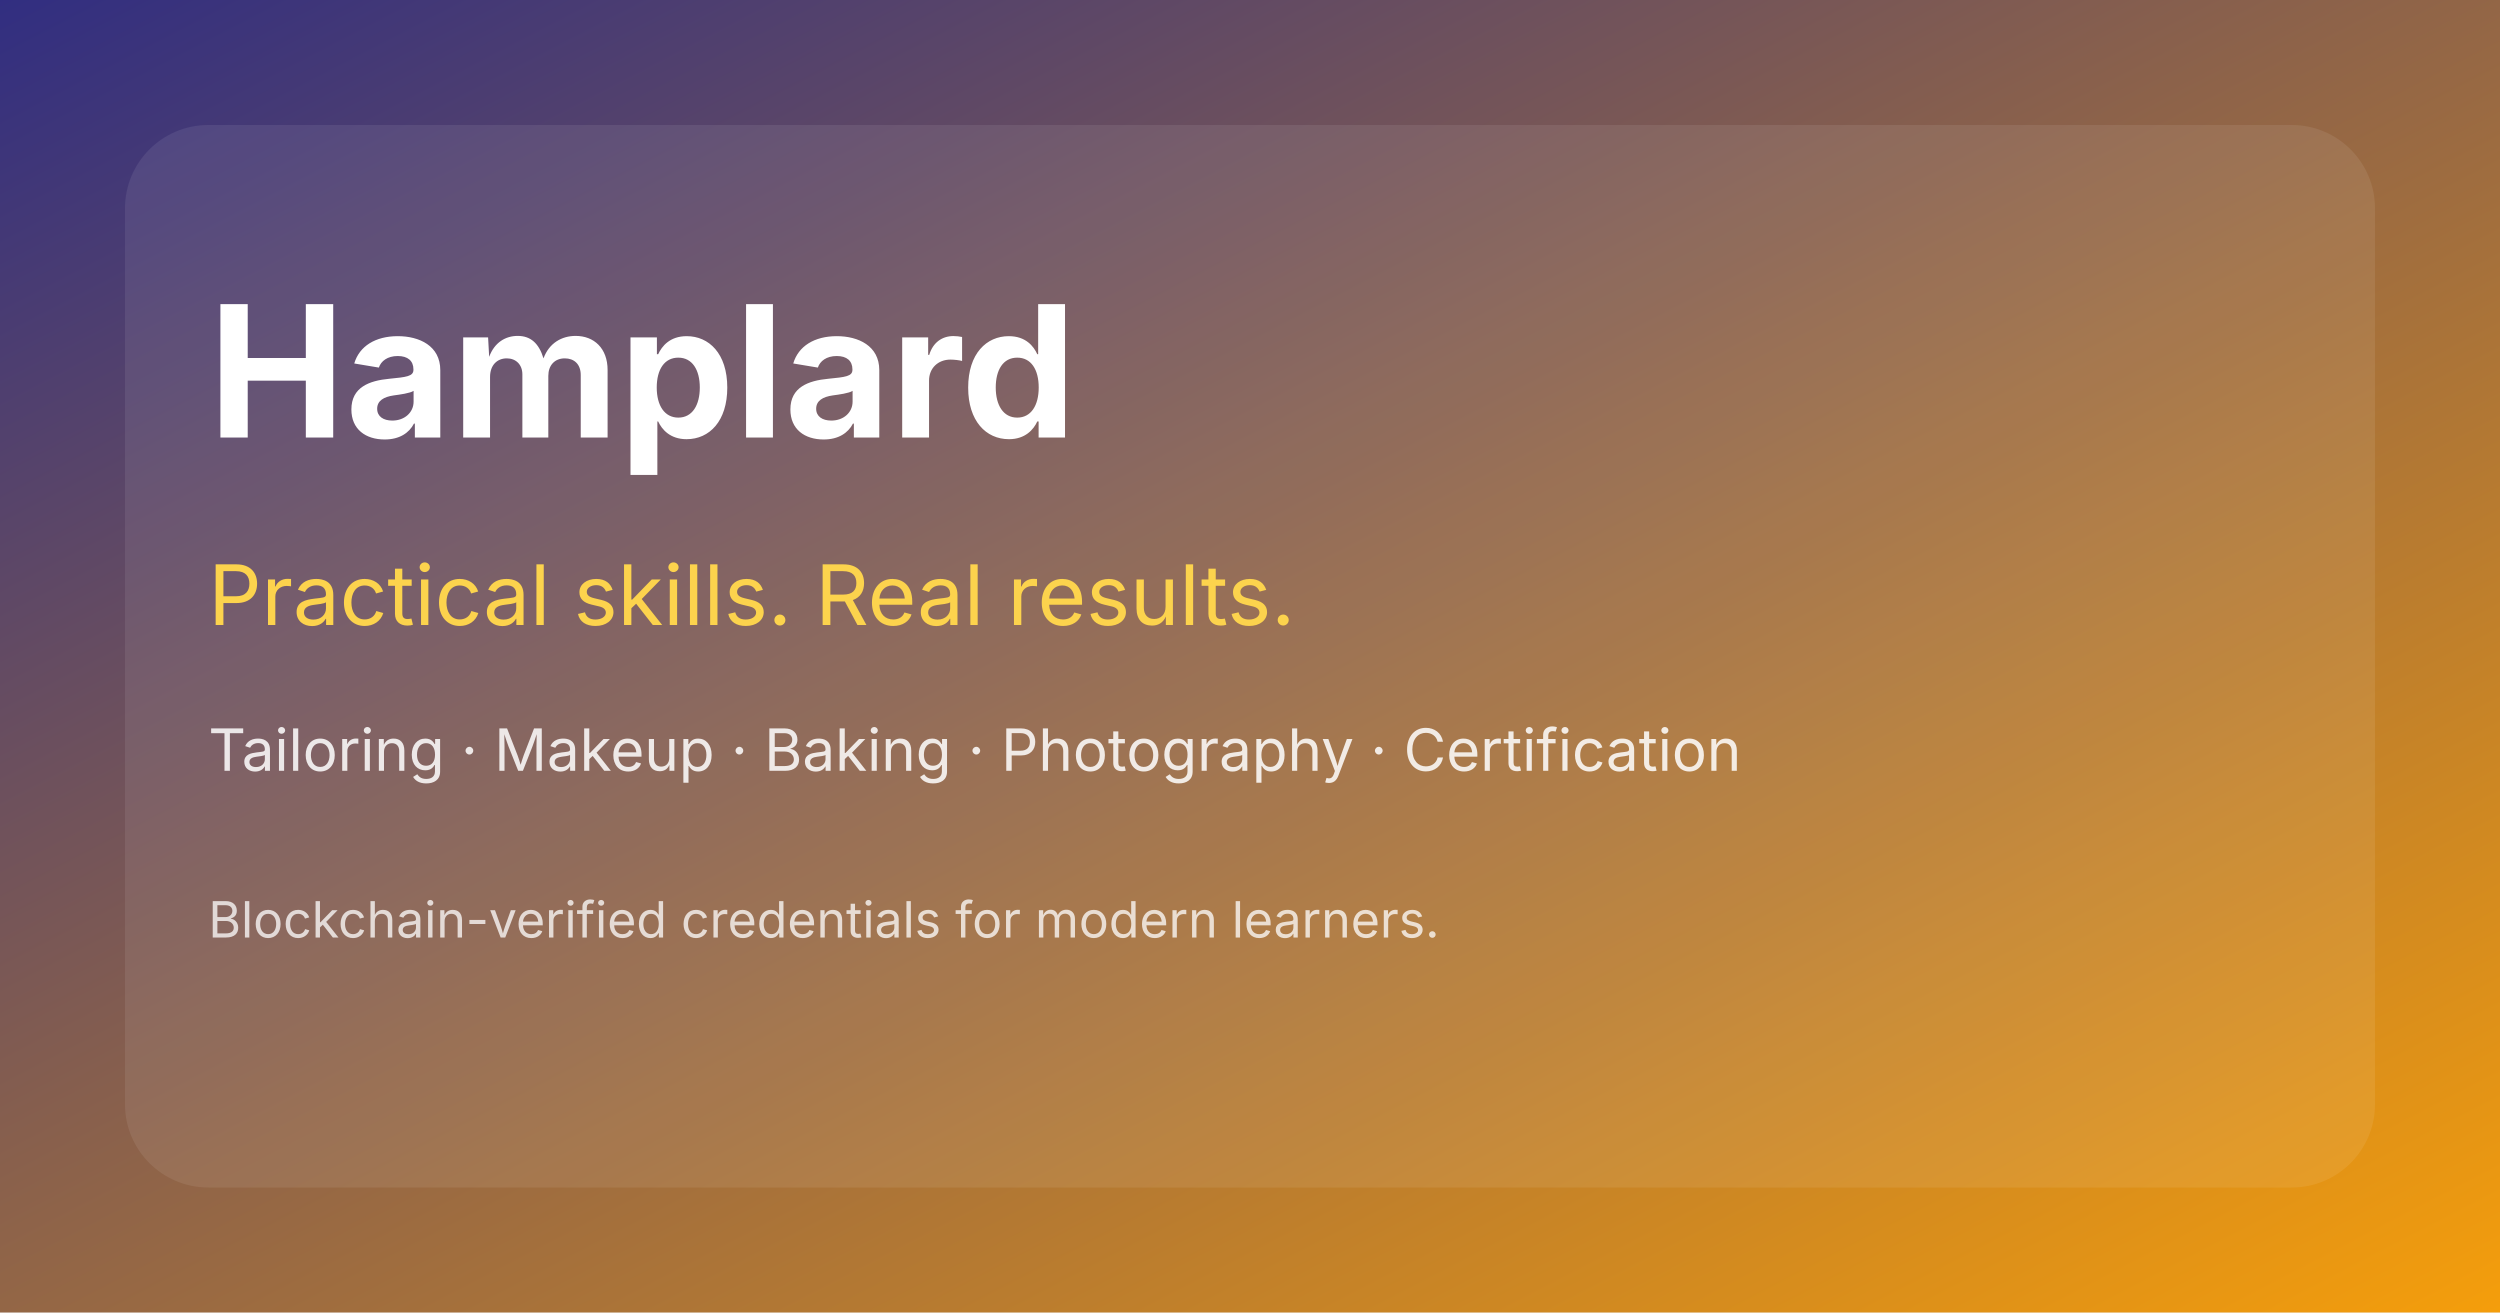
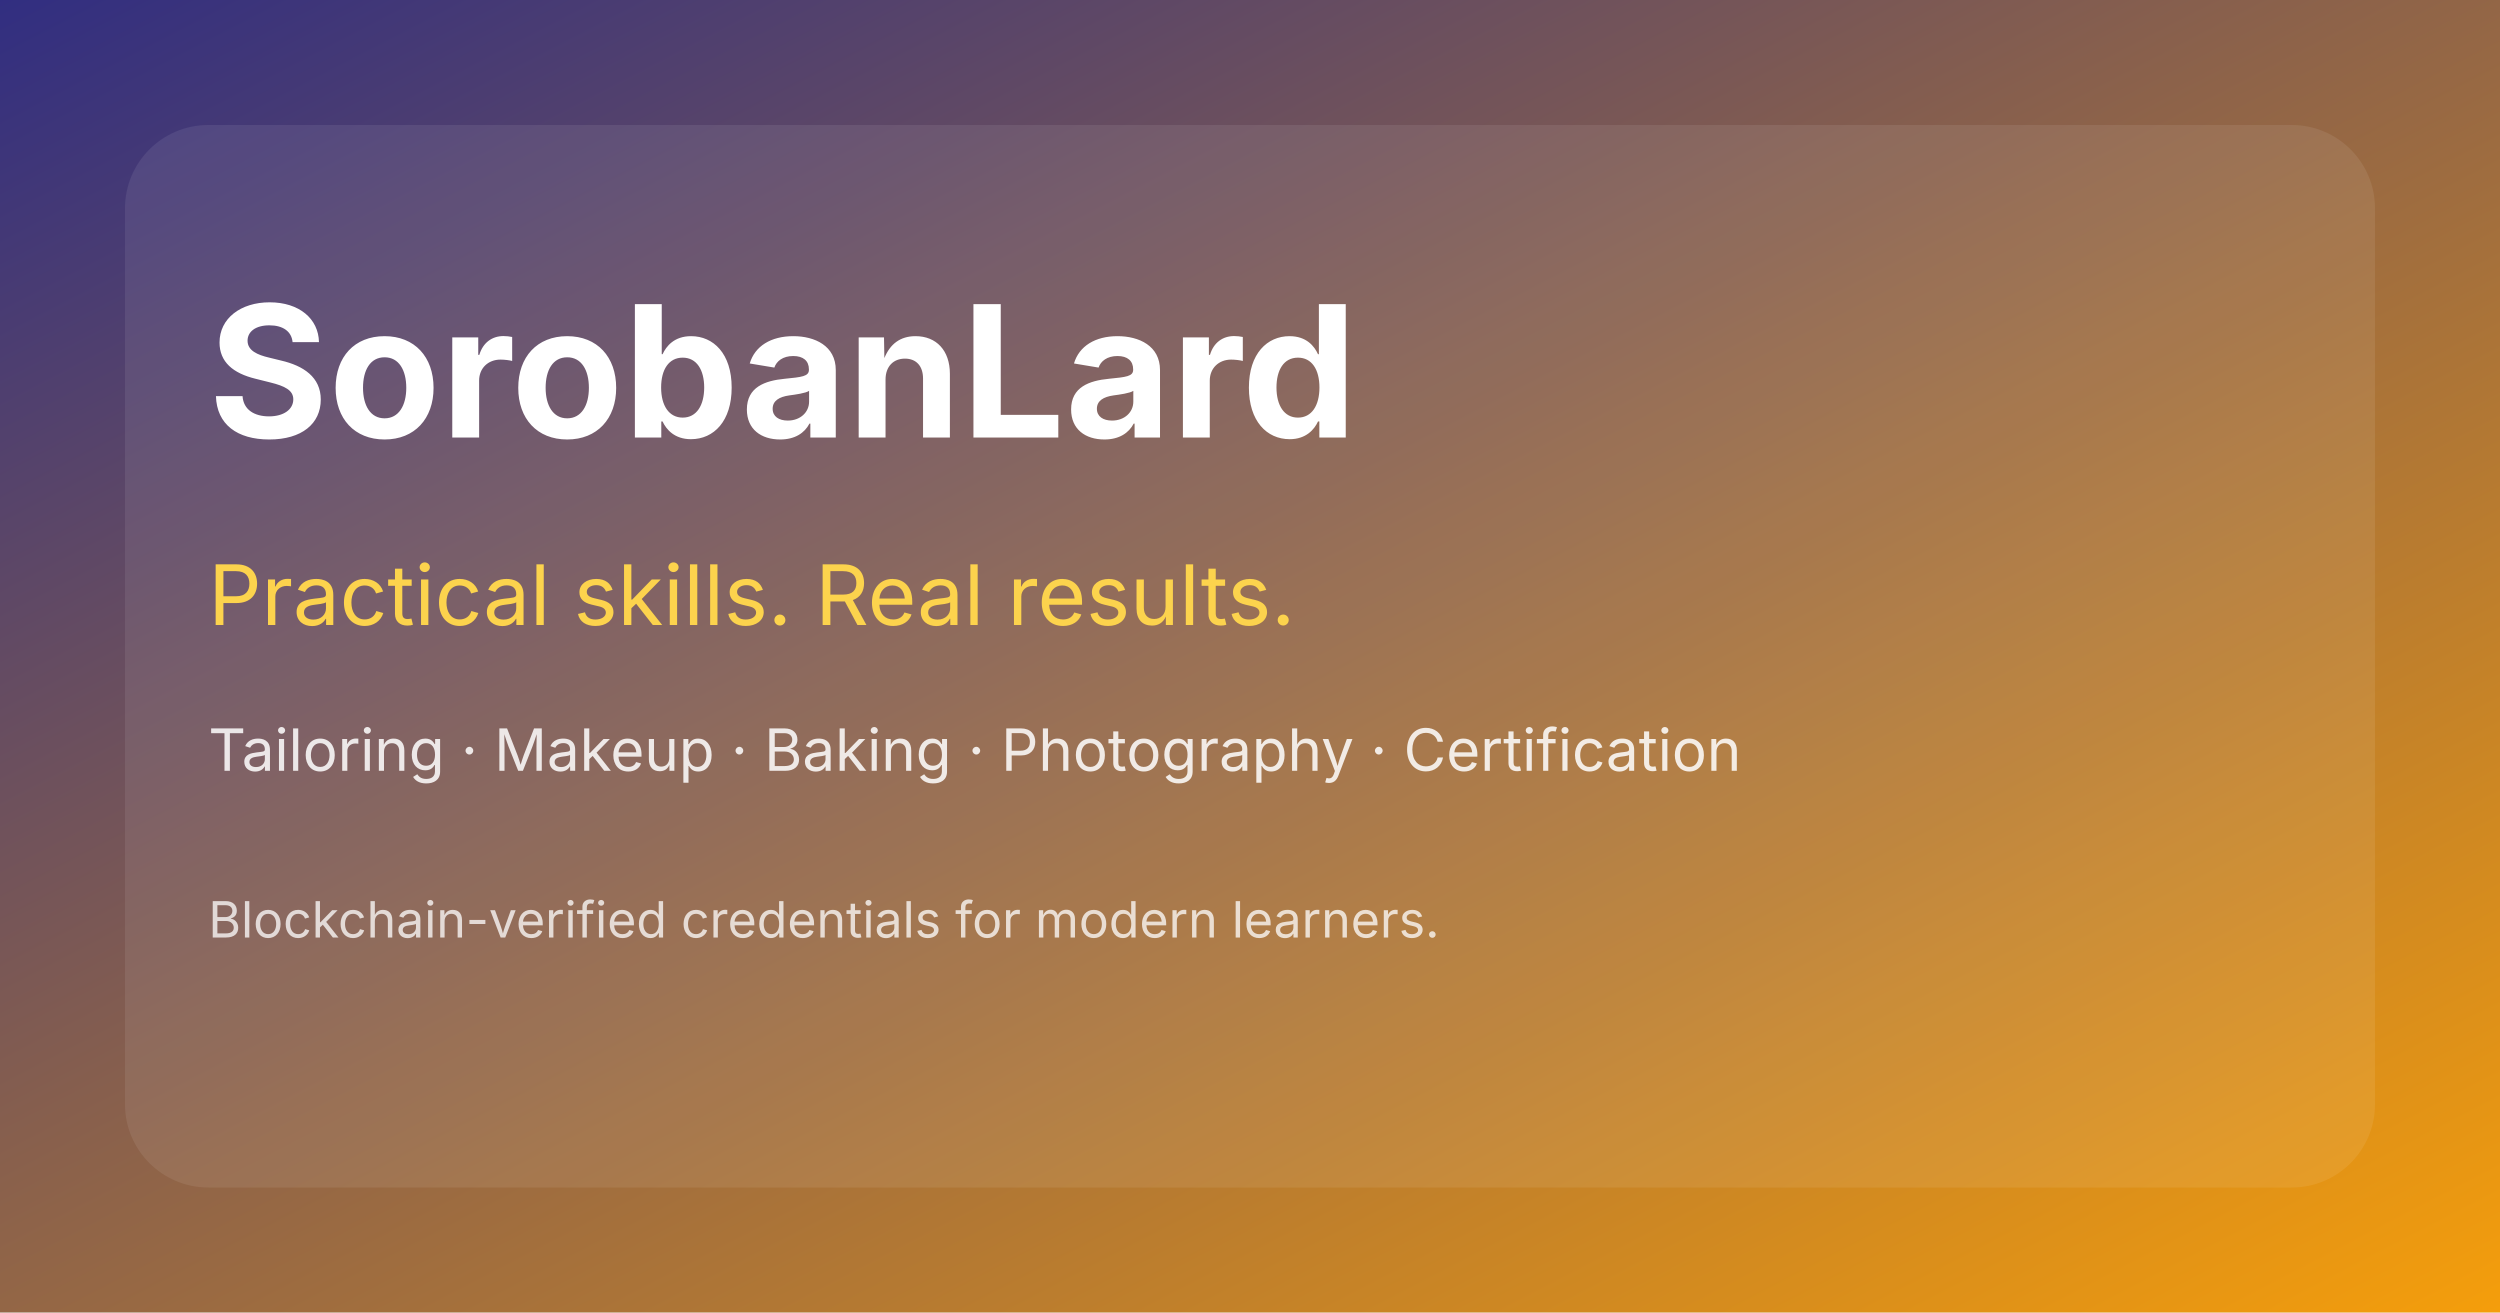
<svg xmlns="http://www.w3.org/2000/svg" width="1200" height="630" viewBox="0 0 1200 630">
  <defs>
    <linearGradient id="bg" x1="0" y1="0" x2="1" y2="1">
      <stop offset="0%" stop-color="#312E81" />
      <stop offset="100%" stop-color="#F59E0B" />
    </linearGradient>
  </defs>
  <rect width="1200" height="630" fill="url(#bg)" />
  <rect x="60" y="60" width="1080" height="510" rx="40" fill="rgba(255,255,255,0.08)" />
-   <text x="100" y="210" font-family="Inter, system-ui, sans-serif" font-size="88" font-weight="700" fill="#ffffff">Hamplard</text>
+   <text x="100" y="210" font-family="Inter, system-ui, sans-serif" font-size="88" font-weight="700" fill="#ffffff">SorobanLard</text>
  <text x="100" y="300" font-family="Inter, system-ui, sans-serif" font-size="40" fill="#FCD34D">Practical skills. Real results.</text>
  <text x="100" y="370" font-family="Inter, system-ui, sans-serif" font-size="28" fill="#ffffff" opacity="0.85">Tailoring · Makeup · Baking · Photography · Certification</text>
  <text x="100" y="450" font-family="Inter, system-ui, sans-serif" font-size="24" fill="#ffffff" opacity="0.75">Blockchain-verified credentials for modern learners.</text>
</svg>
